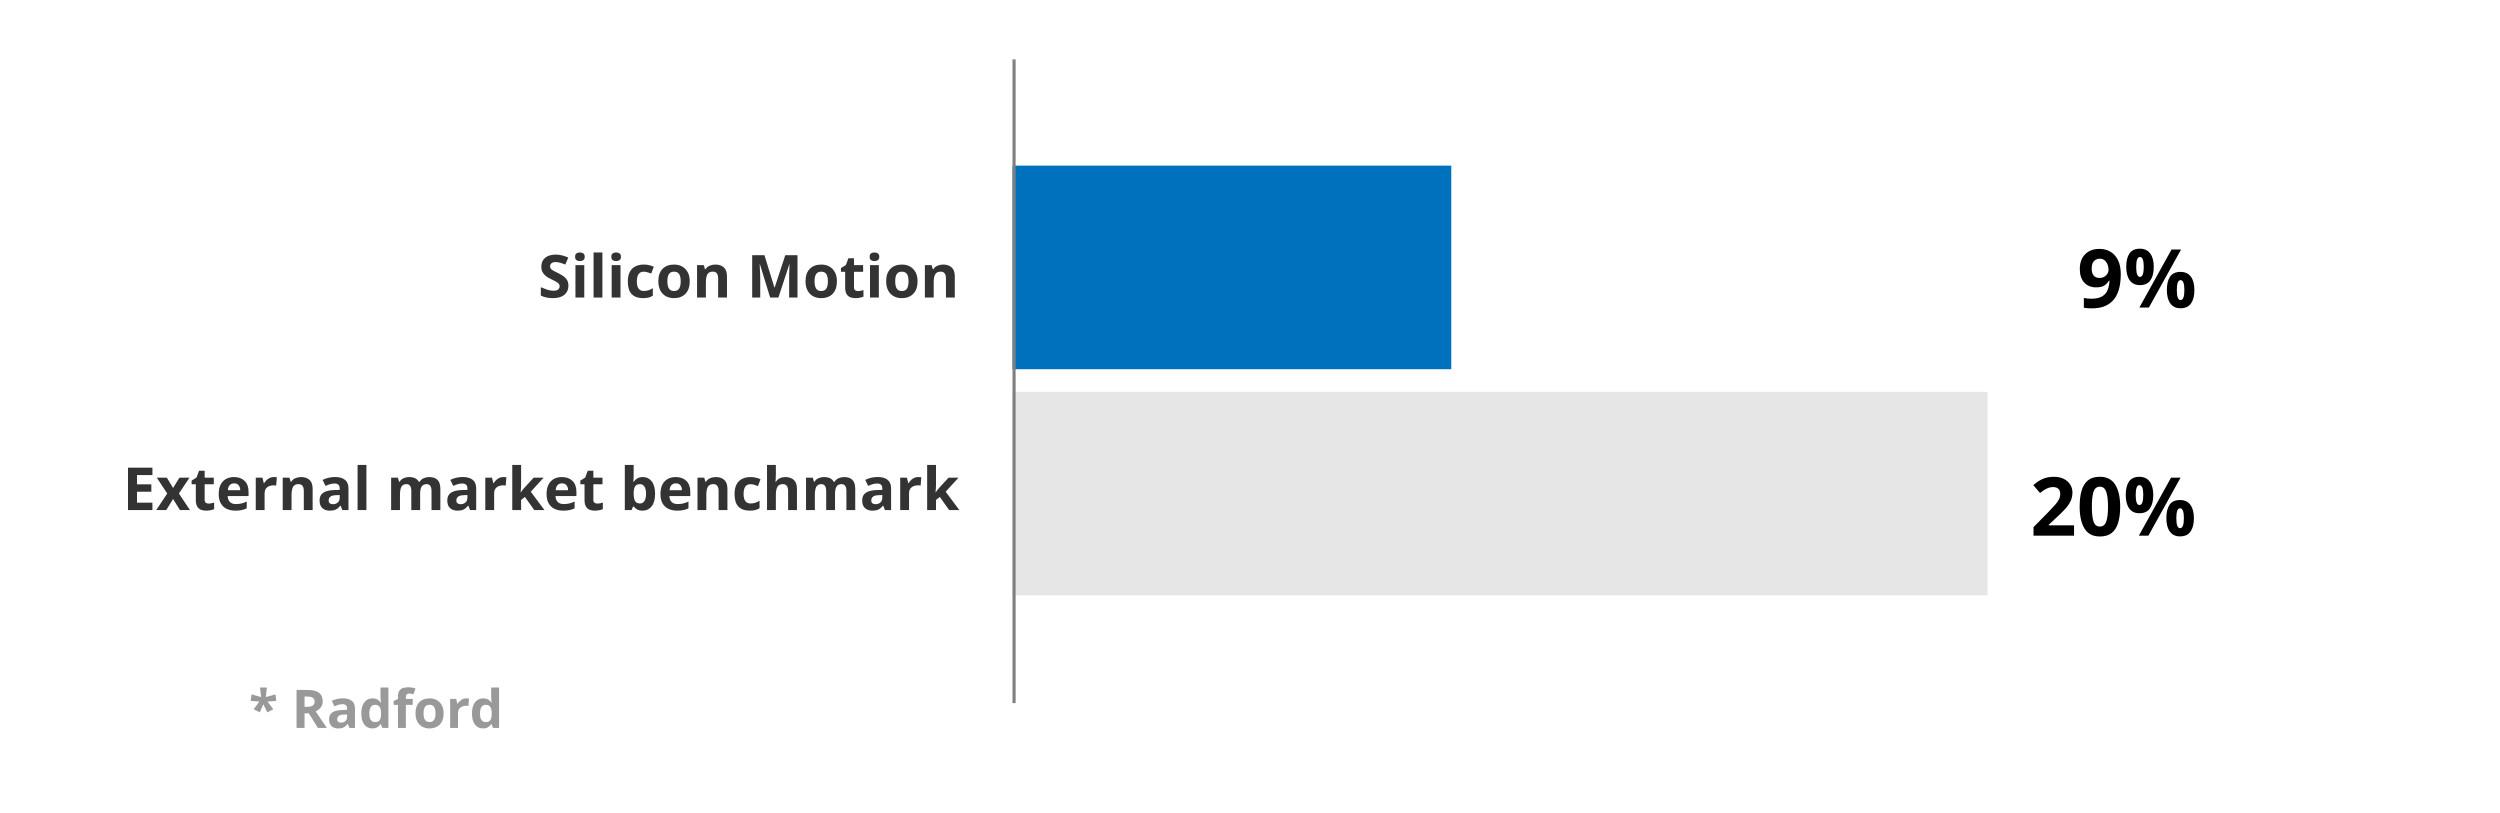
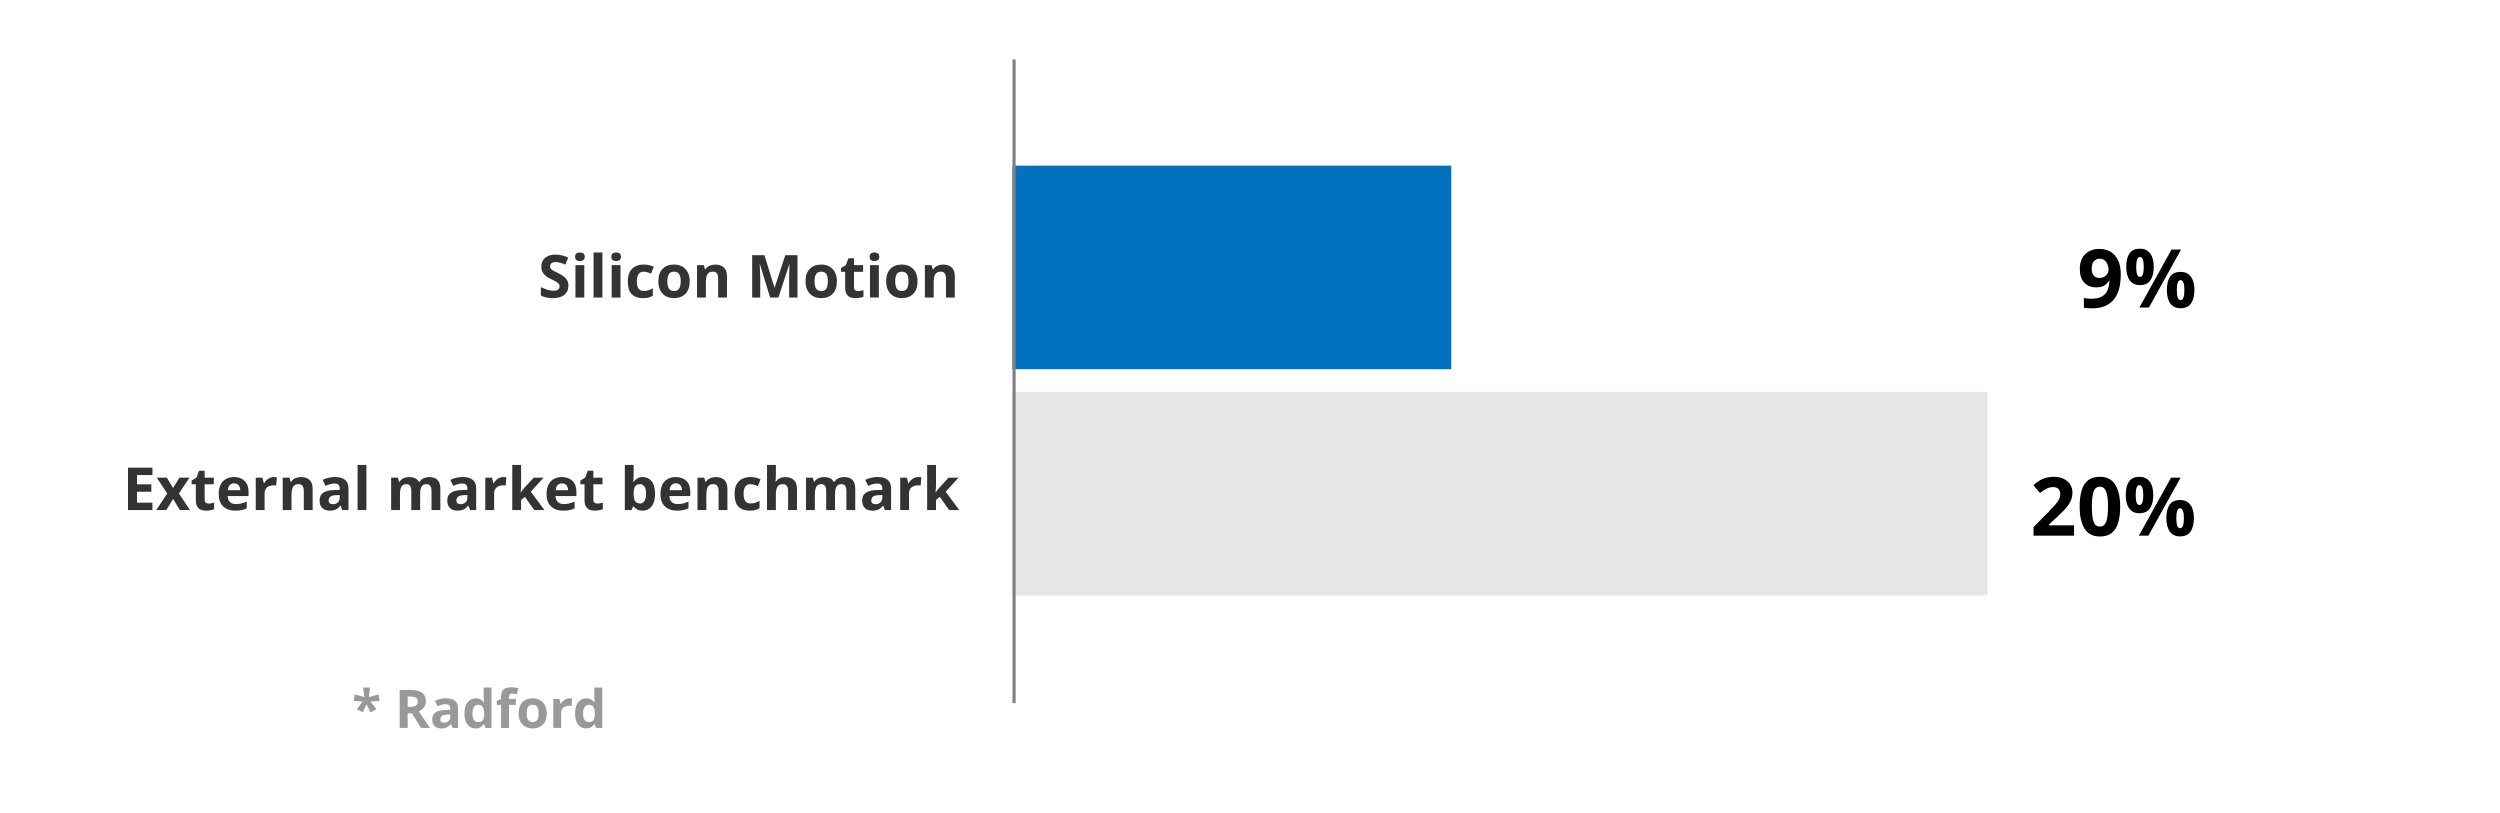
<svg xmlns="http://www.w3.org/2000/svg" viewBox="0 0 800 260">
  <defs>
    <style>.a{fill:#e6e6e6;}.b{fill:#0071bc;}.c{fill:none;stroke:gray;stroke-miterlimit:10;}.d{font-size:19px;fill:#333;}.d,.g{font-family:NotoSans-Bold, Noto Sans;font-weight:700;}.e{letter-spacing:-0.01em;}.f{font-size:26px;font-family:NotoSans-ExtraBold, Noto Sans;font-weight:800;}.g{font-size:17px;fill:#999;}</style>
  </defs>
  <rect class="a" x="324.01" y="125.39" width="311.99" height="65.15" />
  <rect class="b" x="324.01" y="53" width="140.4" height="65.15" />
  <line class="c" x1="324.5" y1="225" x2="324.5" y2="19" />
  <text class="d" transform="translate(172.19 95.22)">Silicon Motion<tspan x="-132.93" y="68">External mar</tspan>
    <tspan class="e" x="-9.75" y="68">k</tspan>
    <tspan x="1.85" y="68">et benchmark</tspan>
  </text>
  <text class="f" transform="translate(664.71 98.41)">9%</text>
  <text class="f" transform="translate(649.68 171.41)">20%</text>
-   <text class="g" transform="translate(79.68 232.93)">* Radfo<tspan class="e" x="63.04" y="0">r</tspan>
+   <text class="g" transform="translate(112.68 232.93)">* Radfo<tspan class="e" x="63.04" y="0">r</tspan>
    <tspan x="70.59" y="0">d</tspan>
  </text>
</svg>
